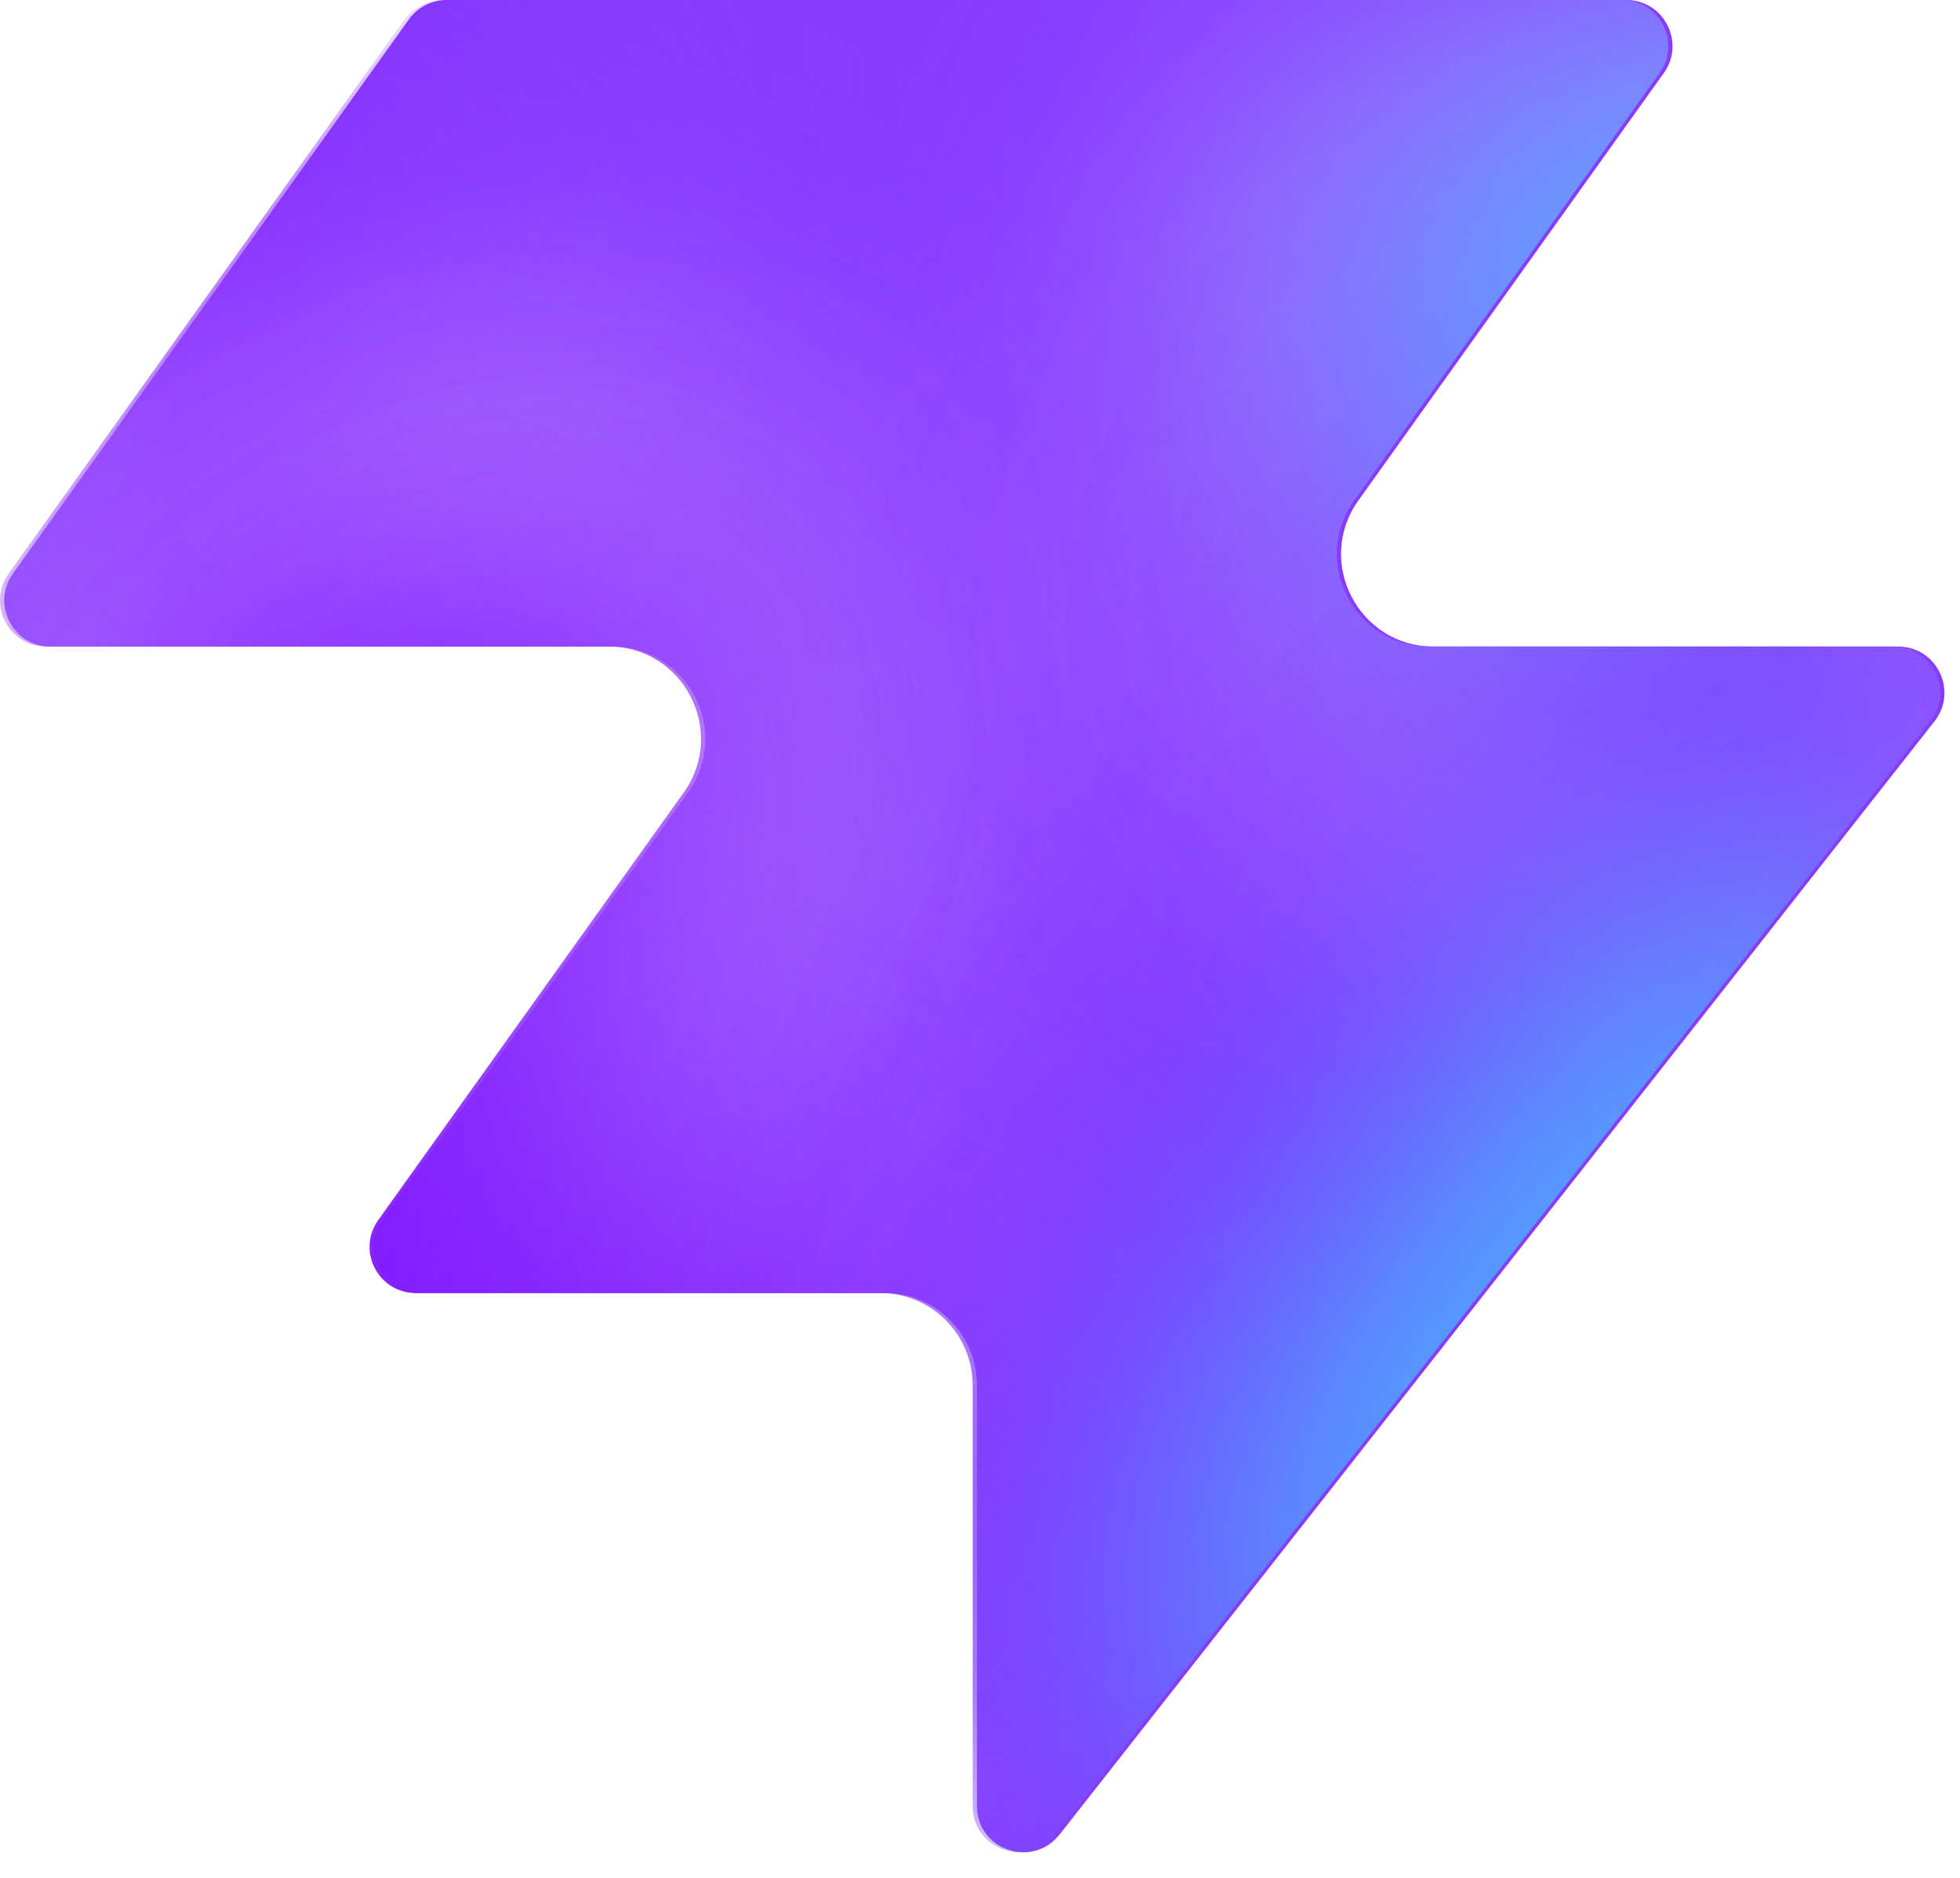
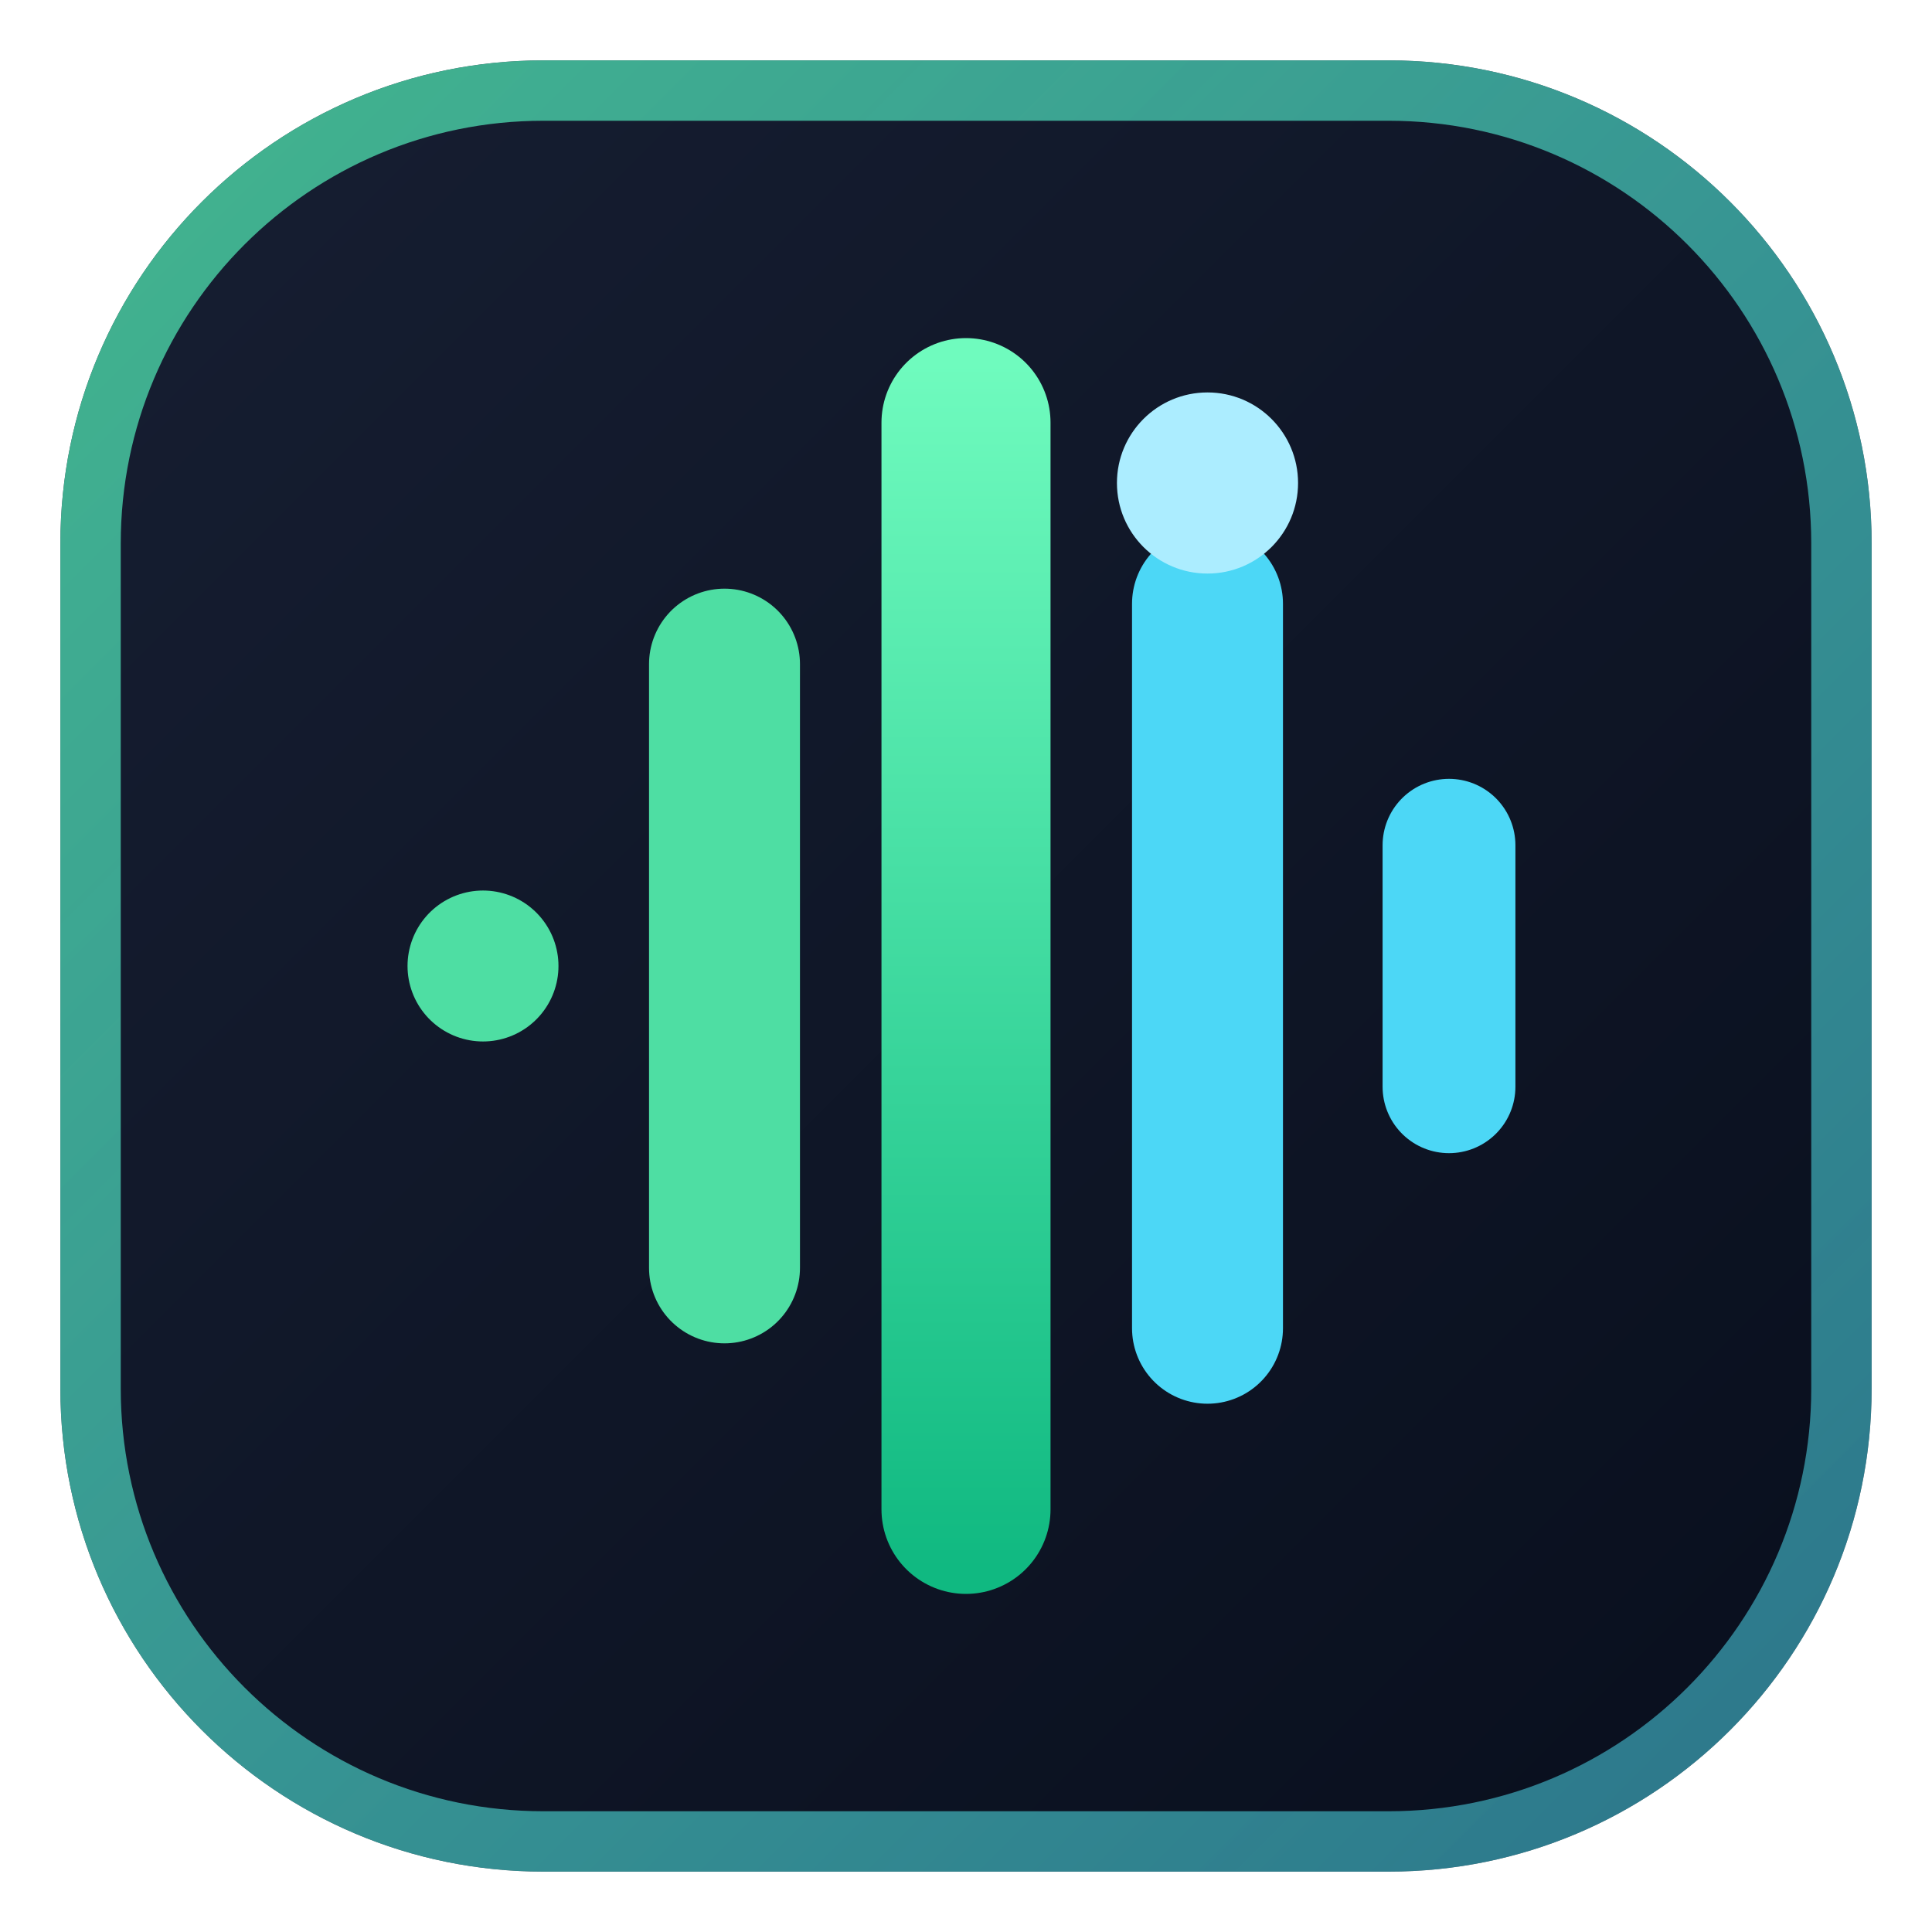
- <svg xmlns="http://www.w3.org/2000/svg" width="48" height="46" fill="none" viewBox="0 0 48 46">
-   <path fill="#863bff" d="M25.946 44.938c-.664.845-2.021.375-2.021-.698V33.937a2.26 2.26 0 0 0-2.262-2.262H10.287c-.92 0-1.456-1.04-.92-1.788l7.48-10.471c1.07-1.497 0-3.578-1.842-3.578H1.237c-.92 0-1.456-1.04-.92-1.788L10.013.474c.214-.297.556-.474.92-.474h28.894c.92 0 1.456 1.04.92 1.788l-7.48 10.471c-1.07 1.498 0 3.579 1.842 3.579h11.377c.943 0 1.473 1.088.89 1.83L25.947 44.94z" style="fill:#863bff;fill:color(display-p3 .525 .23 1);fill-opacity:1" />
-   <mask id="a" width="48" height="46" x="0" y="0" maskUnits="userSpaceOnUse" style="mask-type:alpha">
-     <path fill="#000" d="M25.842 44.938c-.664.844-2.021.375-2.021-.698V33.937a2.26 2.26 0 0 0-2.262-2.262H10.183c-.92 0-1.456-1.04-.92-1.788l7.48-10.471c1.07-1.498 0-3.579-1.842-3.579H1.133c-.92 0-1.456-1.04-.92-1.787L9.91.473c.214-.297.556-.474.92-.474h28.894c.92 0 1.456 1.04.92 1.788l-7.48 10.471c-1.07 1.498 0 3.578 1.842 3.578h11.377c.943 0 1.473 1.088.89 1.832L25.843 44.94z" style="fill:#000;fill-opacity:1" />
-   </mask>
-   <g mask="url(#a)">
-     <g filter="url(#b)">
-       <ellipse cx="5.508" cy="14.704" fill="#ede6ff" rx="5.508" ry="14.704" style="fill:#ede6ff;fill:color(display-p3 .927 .903 1);fill-opacity:1" transform="matrix(.00324 1 1 -.00324 -4.47 31.516)" />
-     </g>
-     <g filter="url(#c)">
-       <ellipse cx="10.399" cy="29.851" fill="#ede6ff" rx="10.399" ry="29.851" style="fill:#ede6ff;fill:color(display-p3 .927 .903 1);fill-opacity:1" transform="matrix(.00324 1 1 -.00324 -39.328 7.883)" />
-     </g>
-     <g filter="url(#d)">
-       <ellipse cx="5.508" cy="30.487" fill="#7e14ff" rx="5.508" ry="30.487" style="fill:#7e14ff;fill:color(display-p3 .492 .077 1);fill-opacity:1" transform="rotate(89.814 -25.913 -14.639)scale(1 -1)" />
-     </g>
-     <g filter="url(#e)">
-       <ellipse cx="5.508" cy="30.599" fill="#7e14ff" rx="5.508" ry="30.599" style="fill:#7e14ff;fill:color(display-p3 .492 .077 1);fill-opacity:1" transform="rotate(89.814 -32.644 -3.334)scale(1 -1)" />
-     </g>
-     <g filter="url(#f)">
-       <ellipse cx="5.508" cy="30.599" fill="#7e14ff" rx="5.508" ry="30.599" style="fill:#7e14ff;fill:color(display-p3 .492 .077 1);fill-opacity:1" transform="matrix(.00324 1 1 -.00324 -34.34 30.47)" />
-     </g>
-     <g filter="url(#g)">
-       <ellipse cx="14.072" cy="22.078" fill="#ede6ff" rx="14.072" ry="22.078" style="fill:#ede6ff;fill:color(display-p3 .927 .903 1);fill-opacity:1" transform="rotate(93.35 24.506 48.493)scale(-1 1)" />
-     </g>
-     <g filter="url(#h)">
-       <ellipse cx="3.47" cy="21.501" fill="#7e14ff" rx="3.47" ry="21.501" style="fill:#7e14ff;fill:color(display-p3 .492 .077 1);fill-opacity:1" transform="rotate(89.009 28.708 47.59)scale(-1 1)" />
-     </g>
-     <g filter="url(#i)">
-       <ellipse cx="3.47" cy="21.501" fill="#7e14ff" rx="3.47" ry="21.501" style="fill:#7e14ff;fill:color(display-p3 .492 .077 1);fill-opacity:1" transform="rotate(89.009 28.708 47.59)scale(-1 1)" />
-     </g>
-     <g filter="url(#j)">
-       <ellipse cx=".387" cy="8.972" fill="#7e14ff" rx="4.407" ry="29.108" style="fill:#7e14ff;fill:color(display-p3 .492 .077 1);fill-opacity:1" transform="rotate(39.51 .387 8.972)" />
-     </g>
-     <g filter="url(#k)">
-       <ellipse cx="47.523" cy="-6.092" fill="#7e14ff" rx="4.407" ry="29.108" style="fill:#7e14ff;fill:color(display-p3 .492 .077 1);fill-opacity:1" transform="rotate(37.892 47.523 -6.092)" />
-     </g>
-     <g filter="url(#l)">
-       <ellipse cx="41.412" cy="6.333" fill="#47bfff" rx="5.971" ry="9.665" style="fill:#47bfff;fill:color(display-p3 .28 .748 1);fill-opacity:1" transform="rotate(37.892 41.412 6.333)" />
-     </g>
-     <g filter="url(#m)">
-       <ellipse cx="-1.879" cy="38.332" fill="#7e14ff" rx="4.407" ry="29.108" style="fill:#7e14ff;fill:color(display-p3 .492 .077 1);fill-opacity:1" transform="rotate(37.892 -1.88 38.332)" />
-     </g>
-     <g filter="url(#n)">
-       <ellipse cx="-1.879" cy="38.332" fill="#7e14ff" rx="4.407" ry="29.108" style="fill:#7e14ff;fill:color(display-p3 .492 .077 1);fill-opacity:1" transform="rotate(37.892 -1.88 38.332)" />
-     </g>
-     <g filter="url(#o)">
-       <ellipse cx="35.651" cy="29.907" fill="#7e14ff" rx="4.407" ry="29.108" style="fill:#7e14ff;fill:color(display-p3 .492 .077 1);fill-opacity:1" transform="rotate(37.892 35.651 29.907)" />
-     </g>
-     <g filter="url(#p)">
-       <ellipse cx="38.418" cy="32.4" fill="#47bfff" rx="5.971" ry="15.297" style="fill:#47bfff;fill:color(display-p3 .28 .748 1);fill-opacity:1" transform="rotate(37.892 38.418 32.4)" />
-     </g>
+ <svg xmlns="http://www.w3.org/2000/svg" viewBox="0 0 32 32" width="32" height="32" fill="none">
+   <defs>
+     <linearGradient id="ltFavBg" x1="0" y1="0" x2="32" y2="32" gradientUnits="userSpaceOnUse">
+       <stop offset="0%" stop-color="#171F33" />
+       <stop offset="100%" stop-color="#080E1C" />
+     </linearGradient>
+     <linearGradient id="ltFavBorder" x1="0" y1="0" x2="32" y2="32" gradientUnits="userSpaceOnUse">
+       <stop offset="0%" stop-color="#4EDEA3" stop-opacity="0.8" />
+       <stop offset="100%" stop-color="#4CD7F6" stop-opacity="0.5" />
+     </linearGradient>
+     <linearGradient id="ltCenterBar" x1="16" y1="6" x2="16" y2="26" gradientUnits="userSpaceOnUse">
+       <stop offset="0%" stop-color="#6FFBBE" />
+       <stop offset="100%" stop-color="#10B981" />
+     </linearGradient>
+   </defs>
+   <rect x="1" y="1" width="30" height="30" rx="8" fill="url(#ltFavBg)" />
+   <rect x="1.5" y="1.5" width="29" height="29" rx="7.5" stroke="url(#ltFavBorder)" stroke-width="1" />
+   <g stroke-linecap="round" stroke-width="2.5">
+     <line x1="8" y1="16" x2="8" y2="16" stroke="#4EDEA3" />
+     <line x1="12" y1="11" x2="12" y2="21" stroke="#4EDEA3" />
+     <line x1="16" y1="7" x2="16" y2="25" stroke="url(#ltCenterBar)" stroke-width="2.8" />
+     <line x1="20" y1="10" x2="20" y2="22" stroke="#4CD7F6" />
+     <line x1="24" y1="14" x2="24" y2="18" stroke="#4CD7F6" stroke-width="2.2" />
  </g>
-   <defs>
-     <filter id="b" width="60.045" height="41.654" x="-19.77" y="16.149" color-interpolation-filters="sRGB" filterUnits="userSpaceOnUse">
-       <feFlood flood-opacity="0" result="BackgroundImageFix" />
-       <feBlend in="SourceGraphic" in2="BackgroundImageFix" result="shape" />
-       <feGaussianBlur result="effect1_foregroundBlur_2002_17158" stdDeviation="7.659" />
-     </filter>
-     <filter id="c" width="90.34" height="51.437" x="-54.613" y="-7.533" color-interpolation-filters="sRGB" filterUnits="userSpaceOnUse">
-       <feFlood flood-opacity="0" result="BackgroundImageFix" />
-       <feBlend in="SourceGraphic" in2="BackgroundImageFix" result="shape" />
-       <feGaussianBlur result="effect1_foregroundBlur_2002_17158" stdDeviation="7.659" />
-     </filter>
-     <filter id="d" width="79.355" height="29.4" x="-49.64" y="2.03" color-interpolation-filters="sRGB" filterUnits="userSpaceOnUse">
-       <feFlood flood-opacity="0" result="BackgroundImageFix" />
-       <feBlend in="SourceGraphic" in2="BackgroundImageFix" result="shape" />
-       <feGaussianBlur result="effect1_foregroundBlur_2002_17158" stdDeviation="4.596" />
-     </filter>
-     <filter id="e" width="79.579" height="29.4" x="-45.045" y="20.029" color-interpolation-filters="sRGB" filterUnits="userSpaceOnUse">
-       <feFlood flood-opacity="0" result="BackgroundImageFix" />
-       <feBlend in="SourceGraphic" in2="BackgroundImageFix" result="shape" />
-       <feGaussianBlur result="effect1_foregroundBlur_2002_17158" stdDeviation="4.596" />
-     </filter>
-     <filter id="f" width="79.579" height="29.4" x="-43.513" y="21.178" color-interpolation-filters="sRGB" filterUnits="userSpaceOnUse">
-       <feFlood flood-opacity="0" result="BackgroundImageFix" />
-       <feBlend in="SourceGraphic" in2="BackgroundImageFix" result="shape" />
-       <feGaussianBlur result="effect1_foregroundBlur_2002_17158" stdDeviation="4.596" />
-     </filter>
-     <filter id="g" width="74.749" height="58.852" x="15.756" y="-17.901" color-interpolation-filters="sRGB" filterUnits="userSpaceOnUse">
-       <feFlood flood-opacity="0" result="BackgroundImageFix" />
-       <feBlend in="SourceGraphic" in2="BackgroundImageFix" result="shape" />
-       <feGaussianBlur result="effect1_foregroundBlur_2002_17158" stdDeviation="7.659" />
-     </filter>
-     <filter id="h" width="61.377" height="25.362" x="23.548" y="2.284" color-interpolation-filters="sRGB" filterUnits="userSpaceOnUse">
-       <feFlood flood-opacity="0" result="BackgroundImageFix" />
-       <feBlend in="SourceGraphic" in2="BackgroundImageFix" result="shape" />
-       <feGaussianBlur result="effect1_foregroundBlur_2002_17158" stdDeviation="4.596" />
-     </filter>
-     <filter id="i" width="61.377" height="25.362" x="23.548" y="2.284" color-interpolation-filters="sRGB" filterUnits="userSpaceOnUse">
-       <feFlood flood-opacity="0" result="BackgroundImageFix" />
-       <feBlend in="SourceGraphic" in2="BackgroundImageFix" result="shape" />
-       <feGaussianBlur result="effect1_foregroundBlur_2002_17158" stdDeviation="4.596" />
-     </filter>
-     <filter id="j" width="56.045" height="63.649" x="-27.636" y="-22.853" color-interpolation-filters="sRGB" filterUnits="userSpaceOnUse">
-       <feFlood flood-opacity="0" result="BackgroundImageFix" />
-       <feBlend in="SourceGraphic" in2="BackgroundImageFix" result="shape" />
-       <feGaussianBlur result="effect1_foregroundBlur_2002_17158" stdDeviation="4.596" />
-     </filter>
-     <filter id="k" width="54.814" height="64.646" x="20.116" y="-38.415" color-interpolation-filters="sRGB" filterUnits="userSpaceOnUse">
-       <feFlood flood-opacity="0" result="BackgroundImageFix" />
-       <feBlend in="SourceGraphic" in2="BackgroundImageFix" result="shape" />
-       <feGaussianBlur result="effect1_foregroundBlur_2002_17158" stdDeviation="4.596" />
-     </filter>
-     <filter id="l" width="33.541" height="35.313" x="24.641" y="-11.323" color-interpolation-filters="sRGB" filterUnits="userSpaceOnUse">
-       <feFlood flood-opacity="0" result="BackgroundImageFix" />
-       <feBlend in="SourceGraphic" in2="BackgroundImageFix" result="shape" />
-       <feGaussianBlur result="effect1_foregroundBlur_2002_17158" stdDeviation="4.596" />
-     </filter>
-     <filter id="m" width="54.814" height="64.646" x="-29.286" y="6.009" color-interpolation-filters="sRGB" filterUnits="userSpaceOnUse">
-       <feFlood flood-opacity="0" result="BackgroundImageFix" />
-       <feBlend in="SourceGraphic" in2="BackgroundImageFix" result="shape" />
-       <feGaussianBlur result="effect1_foregroundBlur_2002_17158" stdDeviation="4.596" />
-     </filter>
-     <filter id="n" width="54.814" height="64.646" x="-29.286" y="6.009" color-interpolation-filters="sRGB" filterUnits="userSpaceOnUse">
-       <feFlood flood-opacity="0" result="BackgroundImageFix" />
-       <feBlend in="SourceGraphic" in2="BackgroundImageFix" result="shape" />
-       <feGaussianBlur result="effect1_foregroundBlur_2002_17158" stdDeviation="4.596" />
-     </filter>
-     <filter id="o" width="54.814" height="64.646" x="8.244" y="-2.416" color-interpolation-filters="sRGB" filterUnits="userSpaceOnUse">
-       <feFlood flood-opacity="0" result="BackgroundImageFix" />
-       <feBlend in="SourceGraphic" in2="BackgroundImageFix" result="shape" />
-       <feGaussianBlur result="effect1_foregroundBlur_2002_17158" stdDeviation="4.596" />
-     </filter>
-     <filter id="p" width="39.409" height="43.623" x="18.713" y="10.588" color-interpolation-filters="sRGB" filterUnits="userSpaceOnUse">
-       <feFlood flood-opacity="0" result="BackgroundImageFix" />
-       <feBlend in="SourceGraphic" in2="BackgroundImageFix" result="shape" />
-       <feGaussianBlur result="effect1_foregroundBlur_2002_17158" stdDeviation="4.596" />
-     </filter>
-   </defs>
+   <circle cx="20" cy="8" r="1.5" fill="#ACEDFF" />
</svg>
